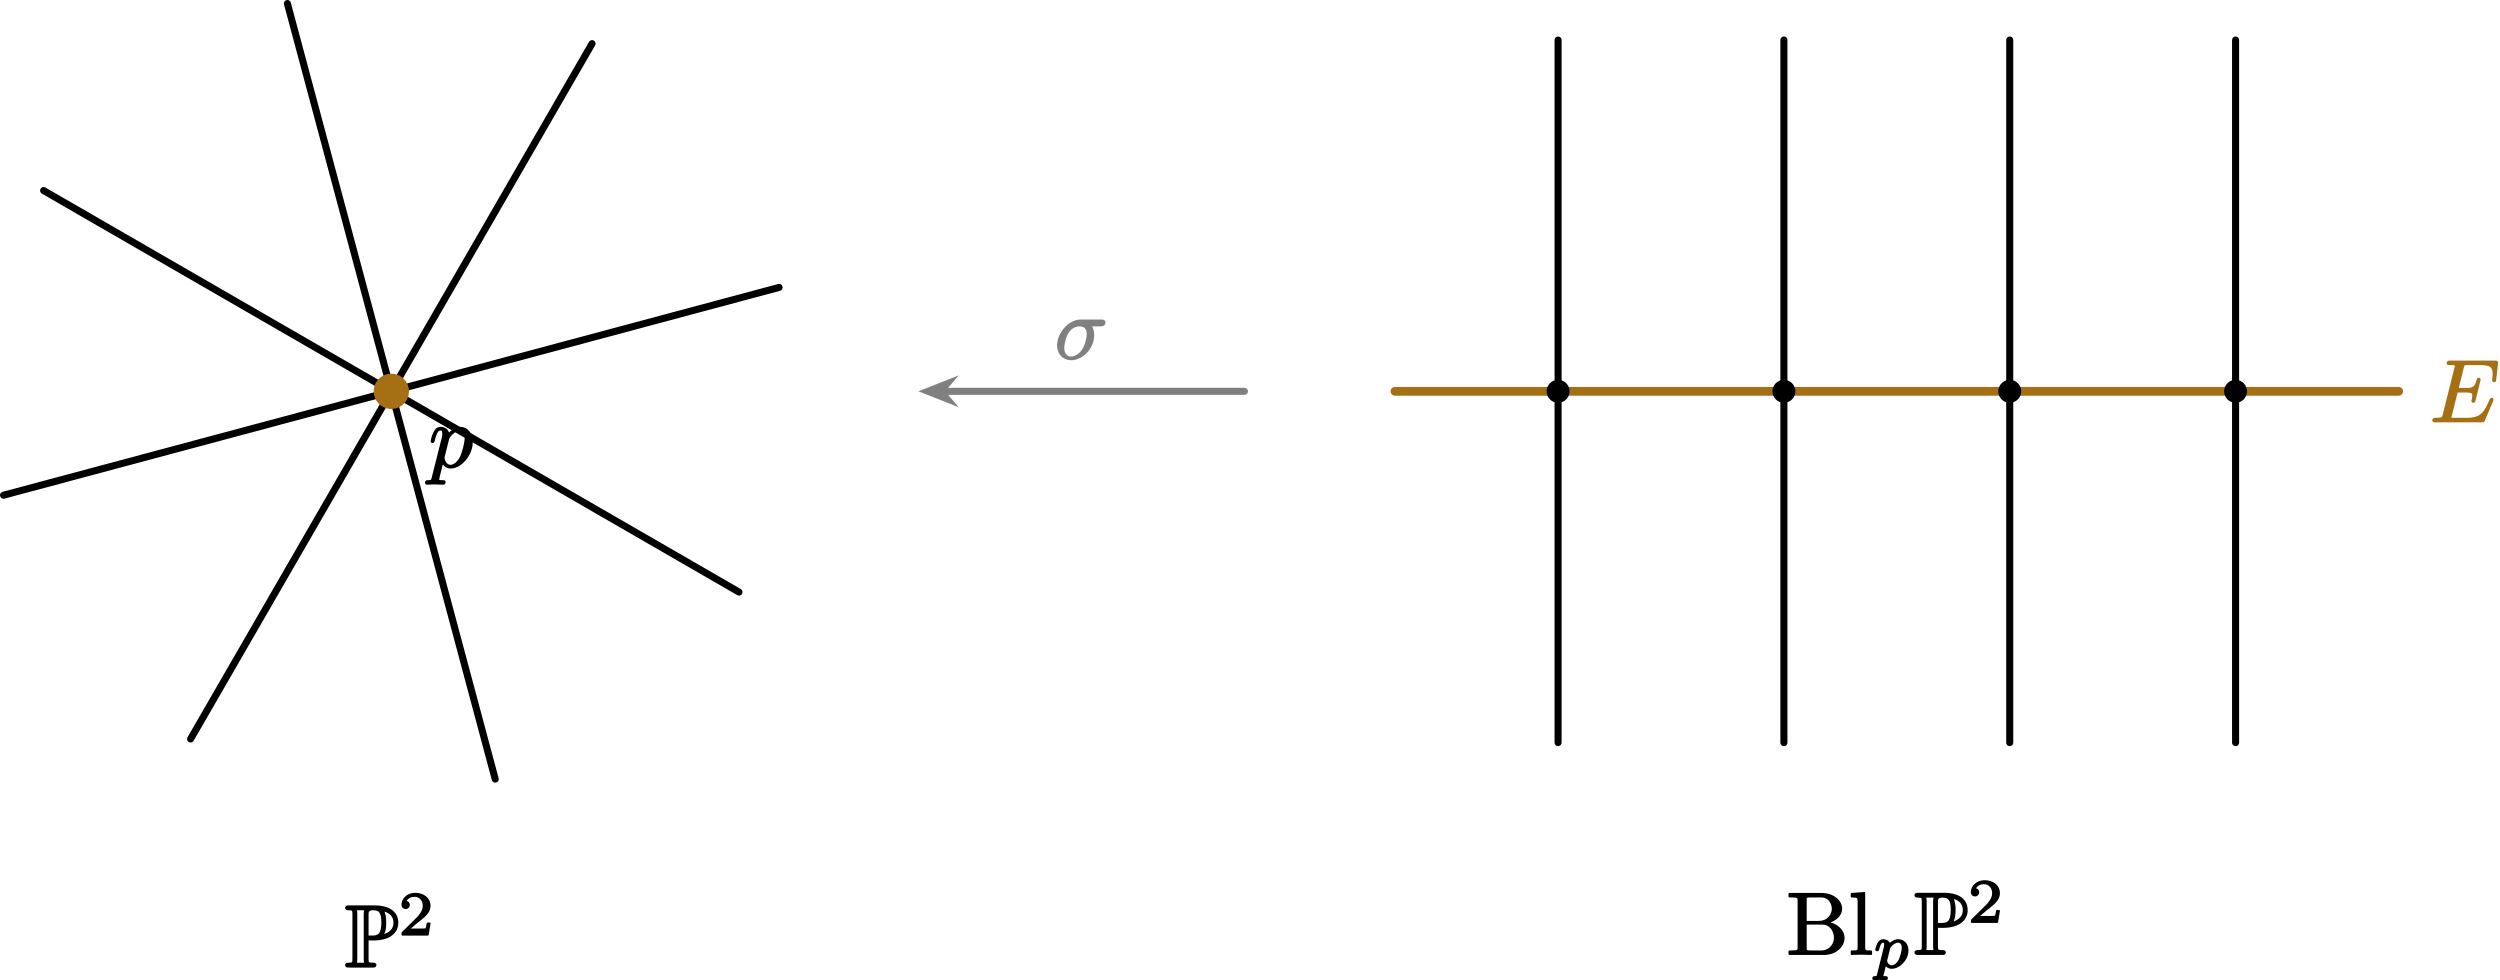
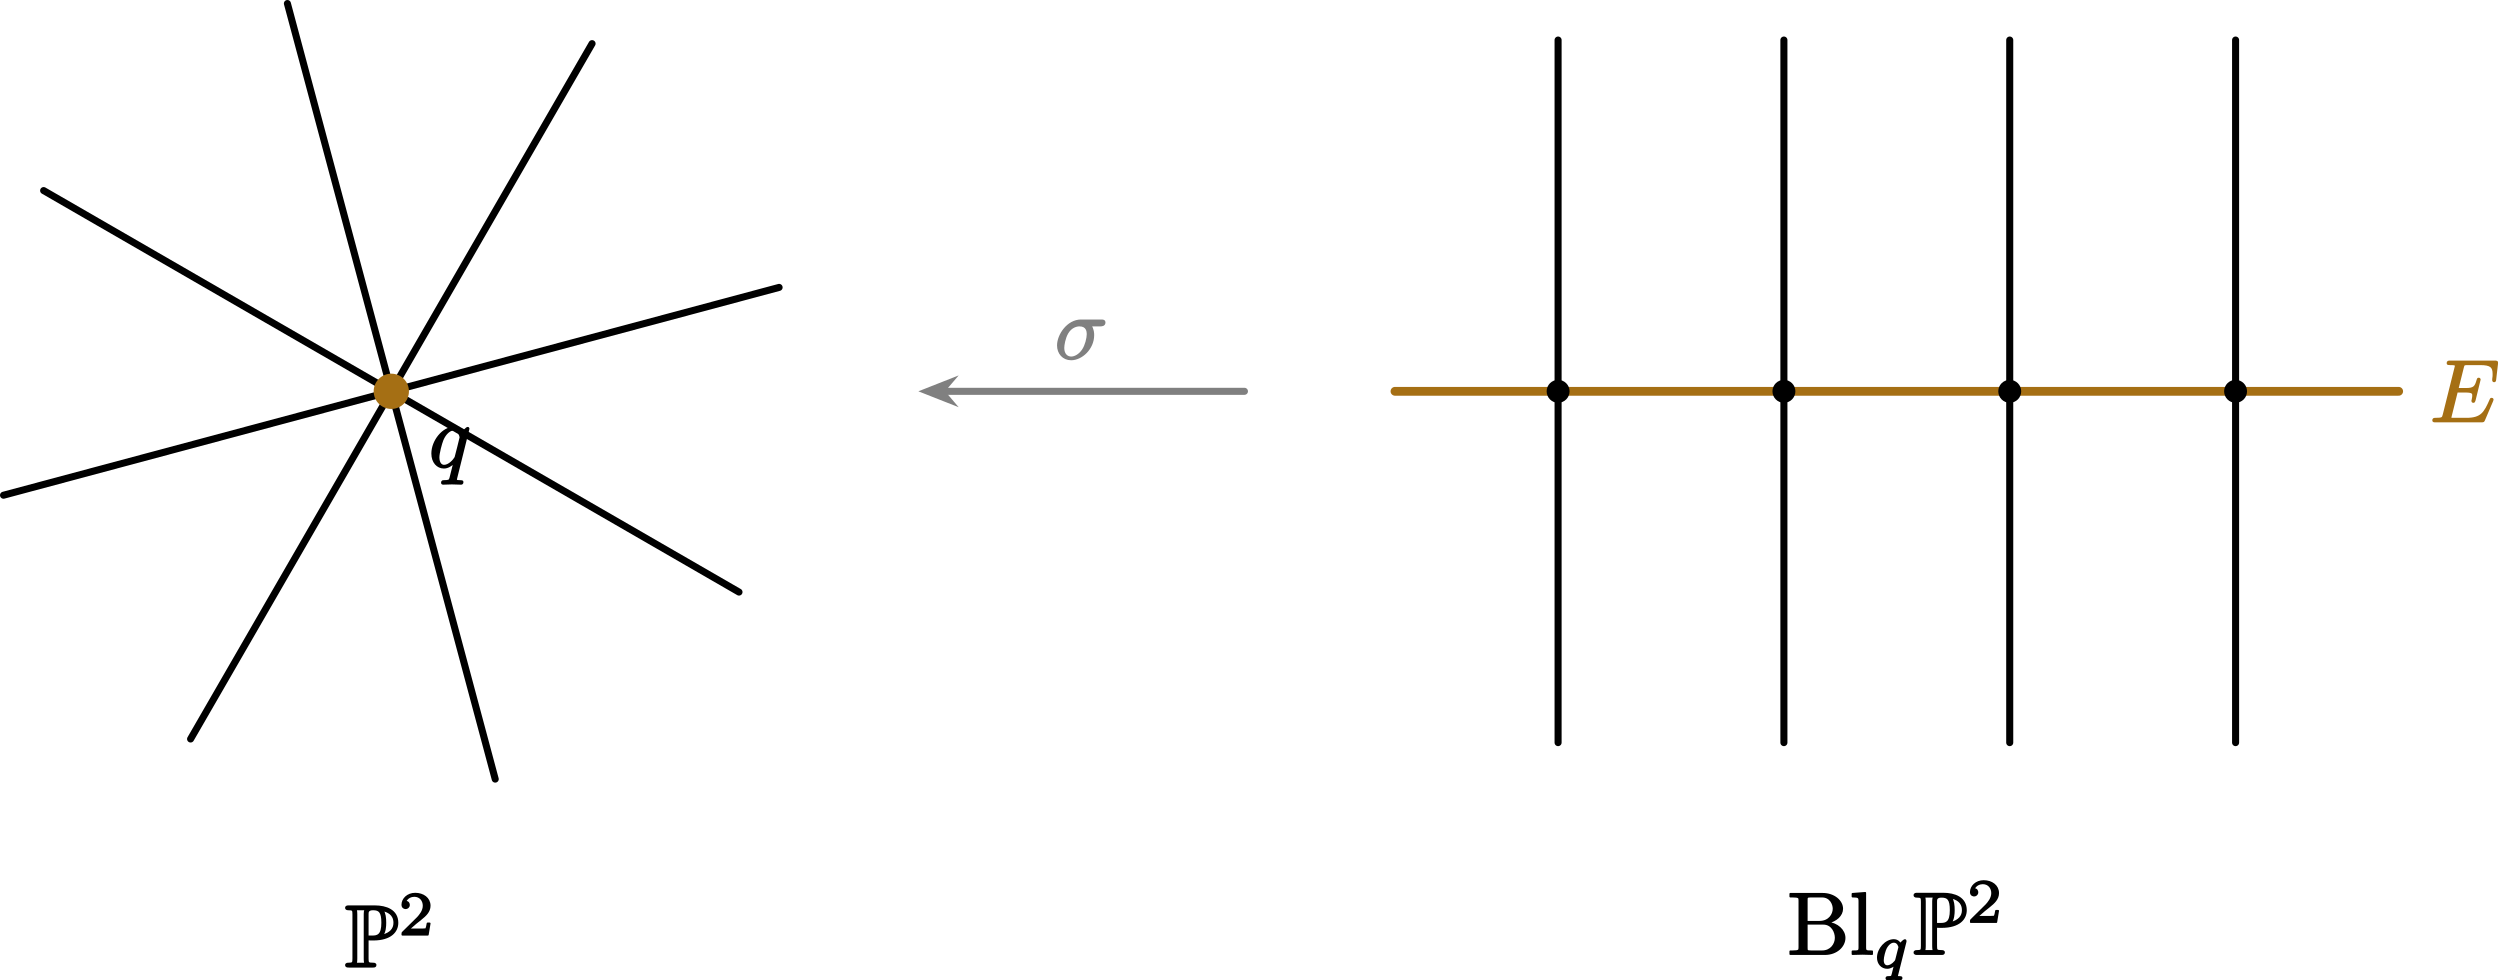
<svg xmlns="http://www.w3.org/2000/svg" xmlns:xlink="http://www.w3.org/1999/xlink" version="1.1" width="282.43pt" height="110.633pt" viewBox="-70.008 -70.008 282.43 110.633">
  <defs>
-     <path id="g2-112" d="M.523 .851C.474 1.046 .46 1.102 .181 1.102C.091 1.102-.007 1.102-.007 1.248C-.007 1.325 .056 1.353 .091 1.353C.272 1.353 .502 1.325 .69 1.325C.928 1.325 1.193 1.353 1.423 1.353C1.485 1.353 1.562 1.332 1.562 1.2C1.562 1.102 1.465 1.102 1.381 1.102C1.227 1.102 1.039 1.102 1.039 1.018C1.039 .983 1.088 .802 1.116 .697C1.2 .328 1.297-.049 1.374-.342C1.458-.202 1.674 .07 2.092 .07C2.943 .07 3.884-.872 3.884-1.911C3.884-2.727 3.32-3.075 2.838-3.075C2.406-3.075 2.036-2.783 1.848-2.587C1.73-2.985 1.339-3.075 1.13-3.075C.858-3.075 .69-2.894 .579-2.706C.439-2.469 .328-2.05 .328-2.008C.328-1.918 .425-1.918 .446-1.918C.544-1.918 .551-1.939 .6-2.127C.704-2.532 .837-2.88 1.109-2.88C1.29-2.88 1.339-2.727 1.339-2.538C1.339-2.462 1.325-2.371 1.318-2.329L.523 .851ZM1.841-2.239C2.246-2.776 2.594-2.88 2.817-2.88C3.089-2.88 3.327-2.678 3.327-2.204C3.327-1.918 3.173-1.206 2.964-.802C2.79-.46 2.448-.126 2.092-.126C1.597-.126 1.471-.663 1.471-.732C1.471-.76 1.485-.809 1.492-.837L1.841-2.239Z" />
+     <path id="g2-113" d="M3.55-2.873C3.557-2.901 3.564-2.943 3.564-2.978C3.564-3.02 3.536-3.075 3.473-3.075C3.403-3.075 3.11-2.838 2.971-2.615C2.901-2.755 2.671-3.075 2.225-3.075C1.332-3.075 .425-2.092 .425-1.088C.425-.411 .879 .07 1.478 .07C1.876 .07 2.204-.181 2.357-.314C2.35-.293 2.134 .586 2.106 .704C2.008 1.088 2.001 1.095 1.569 1.102C1.485 1.102 1.388 1.102 1.388 1.255C1.388 1.297 1.423 1.353 1.492 1.353C1.723 1.353 1.981 1.325 2.218 1.325S2.748 1.353 2.964 1.353C3.027 1.353 3.103 1.332 3.103 1.2C3.103 1.102 3.006 1.102 2.922 1.102C2.769 1.102 2.58 1.102 2.58 1.018C2.58 .997 2.58 .983 2.615 .865L3.55-2.873ZM2.497-.879C2.462-.76 2.462-.746 2.371-.635C2.099-.314 1.771-.126 1.499-.126C1.241-.126 .99-.307 .99-.802C.99-1.172 1.193-1.939 1.353-2.218C1.674-2.776 2.029-2.88 2.225-2.88C2.713-2.88 2.845-2.343 2.845-2.273C2.845-2.239 2.831-2.197 2.824-2.169L2.497-.879Z" />
    <path id="g3-66" d="M2.212-3.646V-6.097C2.212-6.426 2.232-6.496 2.7-6.496H3.935C4.902-6.496 5.25-5.649 5.25-5.121C5.25-4.483 4.762-3.646 3.656-3.646H2.212ZM4.563-3.557C5.529-3.746 6.217-4.384 6.217-5.121C6.217-5.988 5.3-6.804 4.005-6.804H.359V-6.496H.598C1.365-6.496 1.385-6.386 1.385-6.027V-.777C1.385-.418 1.365-.309 .598-.309H.359V0H4.264C5.589 0 6.486-.887 6.486-1.823C6.486-2.69 5.669-3.437 4.563-3.557ZM3.945-.309H2.7C2.232-.309 2.212-.379 2.212-.707V-3.427H4.085C5.071-3.427 5.489-2.501 5.489-1.833C5.489-1.126 4.971-.309 3.945-.309Z" />
    <path id="g3-108" d="M1.763-6.914L.329-6.804V-6.496C1.026-6.496 1.106-6.426 1.106-5.938V-.757C1.106-.309 .996-.309 .329-.309V0C.658-.01 1.186-.03 1.435-.03S2.172-.01 2.54 0V-.309C1.873-.309 1.763-.309 1.763-.757V-6.914Z" />
    <path id="g4-50" d="M3.522-1.269H3.285C3.264-1.116 3.194-.704 3.103-.635C3.048-.593 2.511-.593 2.413-.593H1.13C1.862-1.241 2.106-1.437 2.525-1.764C3.041-2.176 3.522-2.608 3.522-3.271C3.522-4.115 2.783-4.631 1.89-4.631C1.025-4.631 .439-4.024 .439-3.382C.439-3.027 .739-2.992 .809-2.992C.976-2.992 1.179-3.11 1.179-3.361C1.179-3.487 1.13-3.731 .767-3.731C.983-4.226 1.458-4.38 1.785-4.38C2.483-4.38 2.845-3.836 2.845-3.271C2.845-2.664 2.413-2.183 2.19-1.932L.509-.272C.439-.209 .439-.195 .439 0H3.313L3.522-1.269Z" />
    <path id="g0-80" d="M2.61-3.068C2.65-3.068 2.859-3.068 2.879-3.059H3.218C5.24-3.059 5.968-4.005 5.968-4.951C5.968-6.366 4.692-6.824 3.407-6.824H.498C.319-6.824 .159-6.824 .159-6.645C.159-6.476 .349-6.476 .428-6.476C.946-6.476 .986-6.396 .986-5.908V-.917C.986-.428 .946-.349 .438-.349C.339-.349 .159-.349 .159-.179C.159 0 .319 0 .498 0H3.168C3.347 0 3.497 0 3.497-.179C3.497-.349 3.328-.349 3.218-.349C2.65-.349 2.61-.428 2.61-.917V-3.068ZM4.254-3.517C4.573-3.935 4.603-4.563 4.603-4.961C4.603-5.489 4.553-6.017 4.294-6.386C4.842-6.257 5.619-5.958 5.619-4.951C5.619-4.254 5.171-3.746 4.254-3.517ZM2.61-5.938C2.61-6.137 2.61-6.476 3.208-6.476C3.925-6.476 4.254-6.207 4.254-4.961C4.254-3.537 3.726-3.417 3.108-3.417H2.61V-5.938ZM1.255-.349C1.335-.528 1.335-.767 1.335-.897V-5.928C1.335-6.057 1.335-6.296 1.255-6.476H2.391C2.262-6.316 2.262-6.117 2.262-5.968V-.897C2.262-.797 2.262-.528 2.341-.349H1.255Z" />
    <path id="g1-27" d="M5.161-3.716C5.29-3.716 5.649-3.716 5.649-4.055C5.649-4.294 5.44-4.294 5.26-4.294H2.989C1.484-4.294 .379-2.65 .379-1.465C.379-.588 .966 .11 1.873 .11C3.049 .11 4.374-1.096 4.374-2.63C4.374-2.8 4.374-3.278 4.065-3.716H5.161ZM1.883-.11C1.395-.11 .996-.468 .996-1.186C.996-1.484 1.116-2.301 1.465-2.889C1.883-3.577 2.481-3.716 2.819-3.716C3.656-3.716 3.736-3.059 3.736-2.75C3.736-2.281 3.537-1.465 3.198-.956C2.809-.369 2.271-.11 1.883-.11Z" />
    <path id="g1-69" d="M7.054-2.321C7.073-2.371 7.103-2.441 7.103-2.461C7.103-2.471 7.103-2.57 6.984-2.57C6.894-2.57 6.874-2.511 6.854-2.451C6.207-.976 5.838-.309 4.134-.309H2.68C2.54-.309 2.521-.309 2.461-.319C2.361-.329 2.331-.339 2.331-.418C2.331-.448 2.331-.468 2.381-.648L3.059-3.367H4.045C4.892-3.367 4.892-3.158 4.892-2.909C4.892-2.839 4.892-2.72 4.822-2.421C4.802-2.371 4.792-2.341 4.792-2.311C4.792-2.262 4.832-2.202 4.922-2.202C5.001-2.202 5.031-2.252 5.071-2.401L5.639-4.732C5.639-4.792 5.589-4.842 5.519-4.842C5.43-4.842 5.41-4.782 5.38-4.663C5.171-3.905 4.991-3.676 4.075-3.676H3.138L3.736-6.077C3.826-6.426 3.836-6.466 4.274-6.466H5.679C6.894-6.466 7.193-6.177 7.193-5.36C7.193-5.121 7.193-5.101 7.153-4.832C7.153-4.772 7.143-4.702 7.143-4.653S7.173-4.533 7.263-4.533C7.372-4.533 7.382-4.593 7.402-4.782L7.601-6.506C7.631-6.775 7.582-6.775 7.333-6.775H2.301C2.102-6.775 2.002-6.775 2.002-6.575C2.002-6.466 2.092-6.466 2.281-6.466C2.65-6.466 2.929-6.466 2.929-6.286C2.929-6.247 2.929-6.227 2.879-6.047L1.564-.777C1.465-.389 1.445-.309 .658-.309C.488-.309 .379-.309 .379-.12C.379 0 .468 0 .658 0H5.828C6.057 0 6.067-.01 6.137-.169L7.054-2.321Z" />
-     <path id="g1-112" d="M.448 1.215C.369 1.554 .349 1.624-.09 1.624C-.209 1.624-.319 1.624-.319 1.813C-.319 1.893-.269 1.933-.189 1.933C.08 1.933 .369 1.903 .648 1.903C.976 1.903 1.315 1.933 1.634 1.933C1.684 1.933 1.813 1.933 1.813 1.733C1.813 1.624 1.714 1.624 1.574 1.624C1.076 1.624 1.076 1.554 1.076 1.465C1.076 1.345 1.494-.279 1.564-.528C1.694-.239 1.973 .11 2.481 .11C3.636 .11 4.882-1.345 4.882-2.809C4.882-3.746 4.314-4.403 3.557-4.403C3.059-4.403 2.58-4.045 2.252-3.656C2.152-4.194 1.724-4.403 1.355-4.403C.897-4.403 .707-4.015 .618-3.836C.438-3.497 .309-2.899 .309-2.869C.309-2.77 .408-2.77 .428-2.77C.528-2.77 .538-2.78 .598-2.999C.767-3.706 .966-4.184 1.325-4.184C1.494-4.184 1.634-4.105 1.634-3.726C1.634-3.497 1.604-3.387 1.564-3.218L.448 1.215ZM2.202-3.108C2.271-3.377 2.54-3.656 2.72-3.806C3.068-4.115 3.357-4.184 3.527-4.184C3.925-4.184 4.164-3.836 4.164-3.248S3.836-1.514 3.656-1.136C3.318-.438 2.839-.11 2.471-.11C1.813-.11 1.684-.936 1.684-.996C1.684-1.016 1.684-1.036 1.714-1.156L2.202-3.108Z" />
+     <path id="g1-113" d="M4.503-4.294C4.503-4.334 4.473-4.394 4.403-4.394C4.294-4.394 3.895-3.995 3.726-3.706C3.507-4.244 3.118-4.403 2.8-4.403C1.624-4.403 .399-2.929 .399-1.484C.399-.508 .986 .11 1.714 .11C2.142 .11 2.531-.13 2.889-.488C2.8-.139 2.471 1.205 2.441 1.295C2.361 1.574 2.281 1.614 1.724 1.624C1.594 1.624 1.494 1.624 1.494 1.823C1.494 1.833 1.494 1.933 1.624 1.933C1.943 1.933 2.291 1.903 2.62 1.903C2.959 1.903 3.318 1.933 3.646 1.933C3.696 1.933 3.826 1.933 3.826 1.733C3.826 1.624 3.726 1.624 3.567 1.624C3.088 1.624 3.088 1.554 3.088 1.465C3.088 1.395 3.108 1.335 3.128 1.245L4.503-4.294ZM1.743-.11C1.146-.11 1.106-.877 1.106-1.046C1.106-1.524 1.395-2.61 1.564-3.029C1.873-3.766 2.391-4.184 2.8-4.184C3.447-4.184 3.587-3.377 3.587-3.308C3.587-3.248 3.039-1.066 3.009-1.026C2.859-.747 2.301-.11 1.743-.11Z" />
  </defs>
  <g id="page1">
    <path d="M-69.609-14.062L18.008-37.539" stroke="#000" fill="none" stroke-width=".797" stroke-linecap="round" />
    <path d="M-48.477 13.477L-3.121-65.078" stroke="#000" fill="none" stroke-width=".797" stroke-miterlimit="10" stroke-linecap="round" />
    <path d="M-14.062 18.008L-37.539-69.609" stroke="#000" fill="none" stroke-width=".797" stroke-miterlimit="10" stroke-linecap="round" />
    <path d="M13.477-3.121L-65.078-48.477" stroke="#000" fill="none" stroke-width=".797" stroke-miterlimit="10" stroke-linecap="round" />
    <path d="M-23.809-25.801C-23.809-26.898-24.699-27.793-25.801-27.793C-26.898-27.793-27.793-26.898-27.793-25.801C-27.793-24.699-26.898-23.809-25.801-23.809C-24.699-23.809-23.809-24.699-23.809-25.801Z" fill="#a56f14" />
    <g transform="matrix(1 0 0 1 4.2243 8.5138)">
-       <use stroke="#000" stroke-width="0.20" stroke-linejoin="round" x="-25.8" y="-25.8" xlink:href="#g1-112" />
+       <use stroke="#000" stroke-width="0.20" stroke-linejoin="round" x="-25.8" y="-25.8" xlink:href="#g1-113" />
    </g>
    <g transform="matrix(1 0 0 1 -5.2789 65.0003)">
      <use stroke="#000" stroke-width="0.20" stroke-linejoin="round" x="-25.8" y="-25.8" xlink:href="#g0-80" />
      <use stroke="#000" stroke-width="0.20" stroke-linejoin="round" x="-19.712" y="-29.415" xlink:href="#g4-50" />
    </g>
    <path d="M87.586-25.801H200.973" stroke="#a56f14" fill="none" stroke-width=".996" stroke-miterlimit="10" stroke-linecap="round" />
    <g fill="#a56f14" transform="matrix(1 0 0 1 230.2939 3.4039)">
      <use stroke="#a56f14" stroke-width="0.20" stroke-linejoin="round" x="-25.8" y="-25.8" xlink:href="#g1-69" />
    </g>
    <path d="M106.012 13.887V-65.484" stroke="#000" fill="none" stroke-width=".797" stroke-miterlimit="10" stroke-linecap="round" />
    <path d="M107.308-25.801C107.308-26.516 106.726-27.094 106.012-27.094C105.297-27.094 104.719-26.516 104.719-25.801C104.719-25.086 105.297-24.504 106.012-24.504C106.726-24.504 107.308-25.086 107.308-25.801Z" />
    <path d="M131.523 13.887V-65.484" stroke="#000" fill="none" stroke-width=".797" stroke-miterlimit="10" stroke-linecap="round" />
    <path d="M132.82-25.801C132.82-26.516 132.242-27.094 131.523-27.094C130.808-27.094 130.23-26.516 130.23-25.801C130.23-25.086 130.808-24.504 131.523-24.504C132.242-24.504 132.82-25.086 132.82-25.801Z" />
    <path d="M157.035 13.887V-65.484" stroke="#000" fill="none" stroke-width=".797" stroke-miterlimit="10" stroke-linecap="round" />
    <path d="M158.332-25.801C158.332-26.516 157.754-27.094 157.035-27.094C156.32-27.094 155.742-26.516 155.742-25.801C155.742-25.086 156.32-24.504 157.035-24.504C157.754-24.504 158.332-25.086 158.332-25.801Z" />
    <path d="M182.551 13.887V-65.484" stroke="#000" fill="none" stroke-width=".797" stroke-miterlimit="10" stroke-linecap="round" />
    <path d="M183.844-25.801C183.844-26.516 183.266-27.094 182.551-27.094S181.254-26.516 181.254-25.801C181.254-25.086 181.836-24.504 182.551-24.504S183.844-25.086 183.844-25.801Z" />
-     <g transform="matrix(1 0 0 1 157.5869 63.5751)">
+     <g transform="matrix(1 0 0 1 157.6899 63.5751)">
      <use stroke="#000" stroke-width="0.20" stroke-linejoin="round" x="-25.8" y="-25.8" xlink:href="#g3-66" />
      <use stroke="#000" stroke-width="0.20" stroke-linejoin="round" x="-18.743" y="-25.8" xlink:href="#g3-108" />
-       <use stroke="#000" stroke-width="0.20" stroke-linejoin="round" x="-15.976" y="-24.306" xlink:href="#g2-112" />
-       <use stroke="#000" stroke-width="0.20" stroke-linejoin="round" x="-11.371" y="-25.8" xlink:href="#g0-80" />
-       <use stroke="#000" stroke-width="0.20" stroke-linejoin="round" x="-5.282" y="-29.415" xlink:href="#g4-50" />
+       <use stroke="#000" stroke-width="0.20" stroke-linejoin="round" x="-15.976" y="-24.306" xlink:href="#g2-113" />
+       <use stroke="#000" stroke-width="0.20" stroke-linejoin="round" x="-11.576" y="-25.8" xlink:href="#g0-80" />
+       <use stroke="#000" stroke-width="0.20" stroke-linejoin="round" x="-5.487" y="-29.415" xlink:href="#g4-50" />
    </g>
    <path d="M70.578-25.801H36.449" stroke="#808080" fill="none" stroke-width=".797" stroke-miterlimit="10" stroke-linecap="round" />
    <path d="M34.773-25.801L37.02-24.914L36.262-25.801L37.02-26.688Z" fill="#808080" />
    <path d="M34.773-25.801L37.02-24.914L36.262-25.801L37.02-26.688Z" stroke="#808080" fill="none" stroke-width=".757" stroke-miterlimit="10" stroke-linecap="round" />
    <g fill="#808080" transform="matrix(1 0 0 1 74.9286 -3.7191)">
      <use stroke="#808080" stroke-width="0.20" stroke-linejoin="round" x="-25.8" y="-25.8" xlink:href="#g1-27" />
    </g>
  </g>
</svg>
